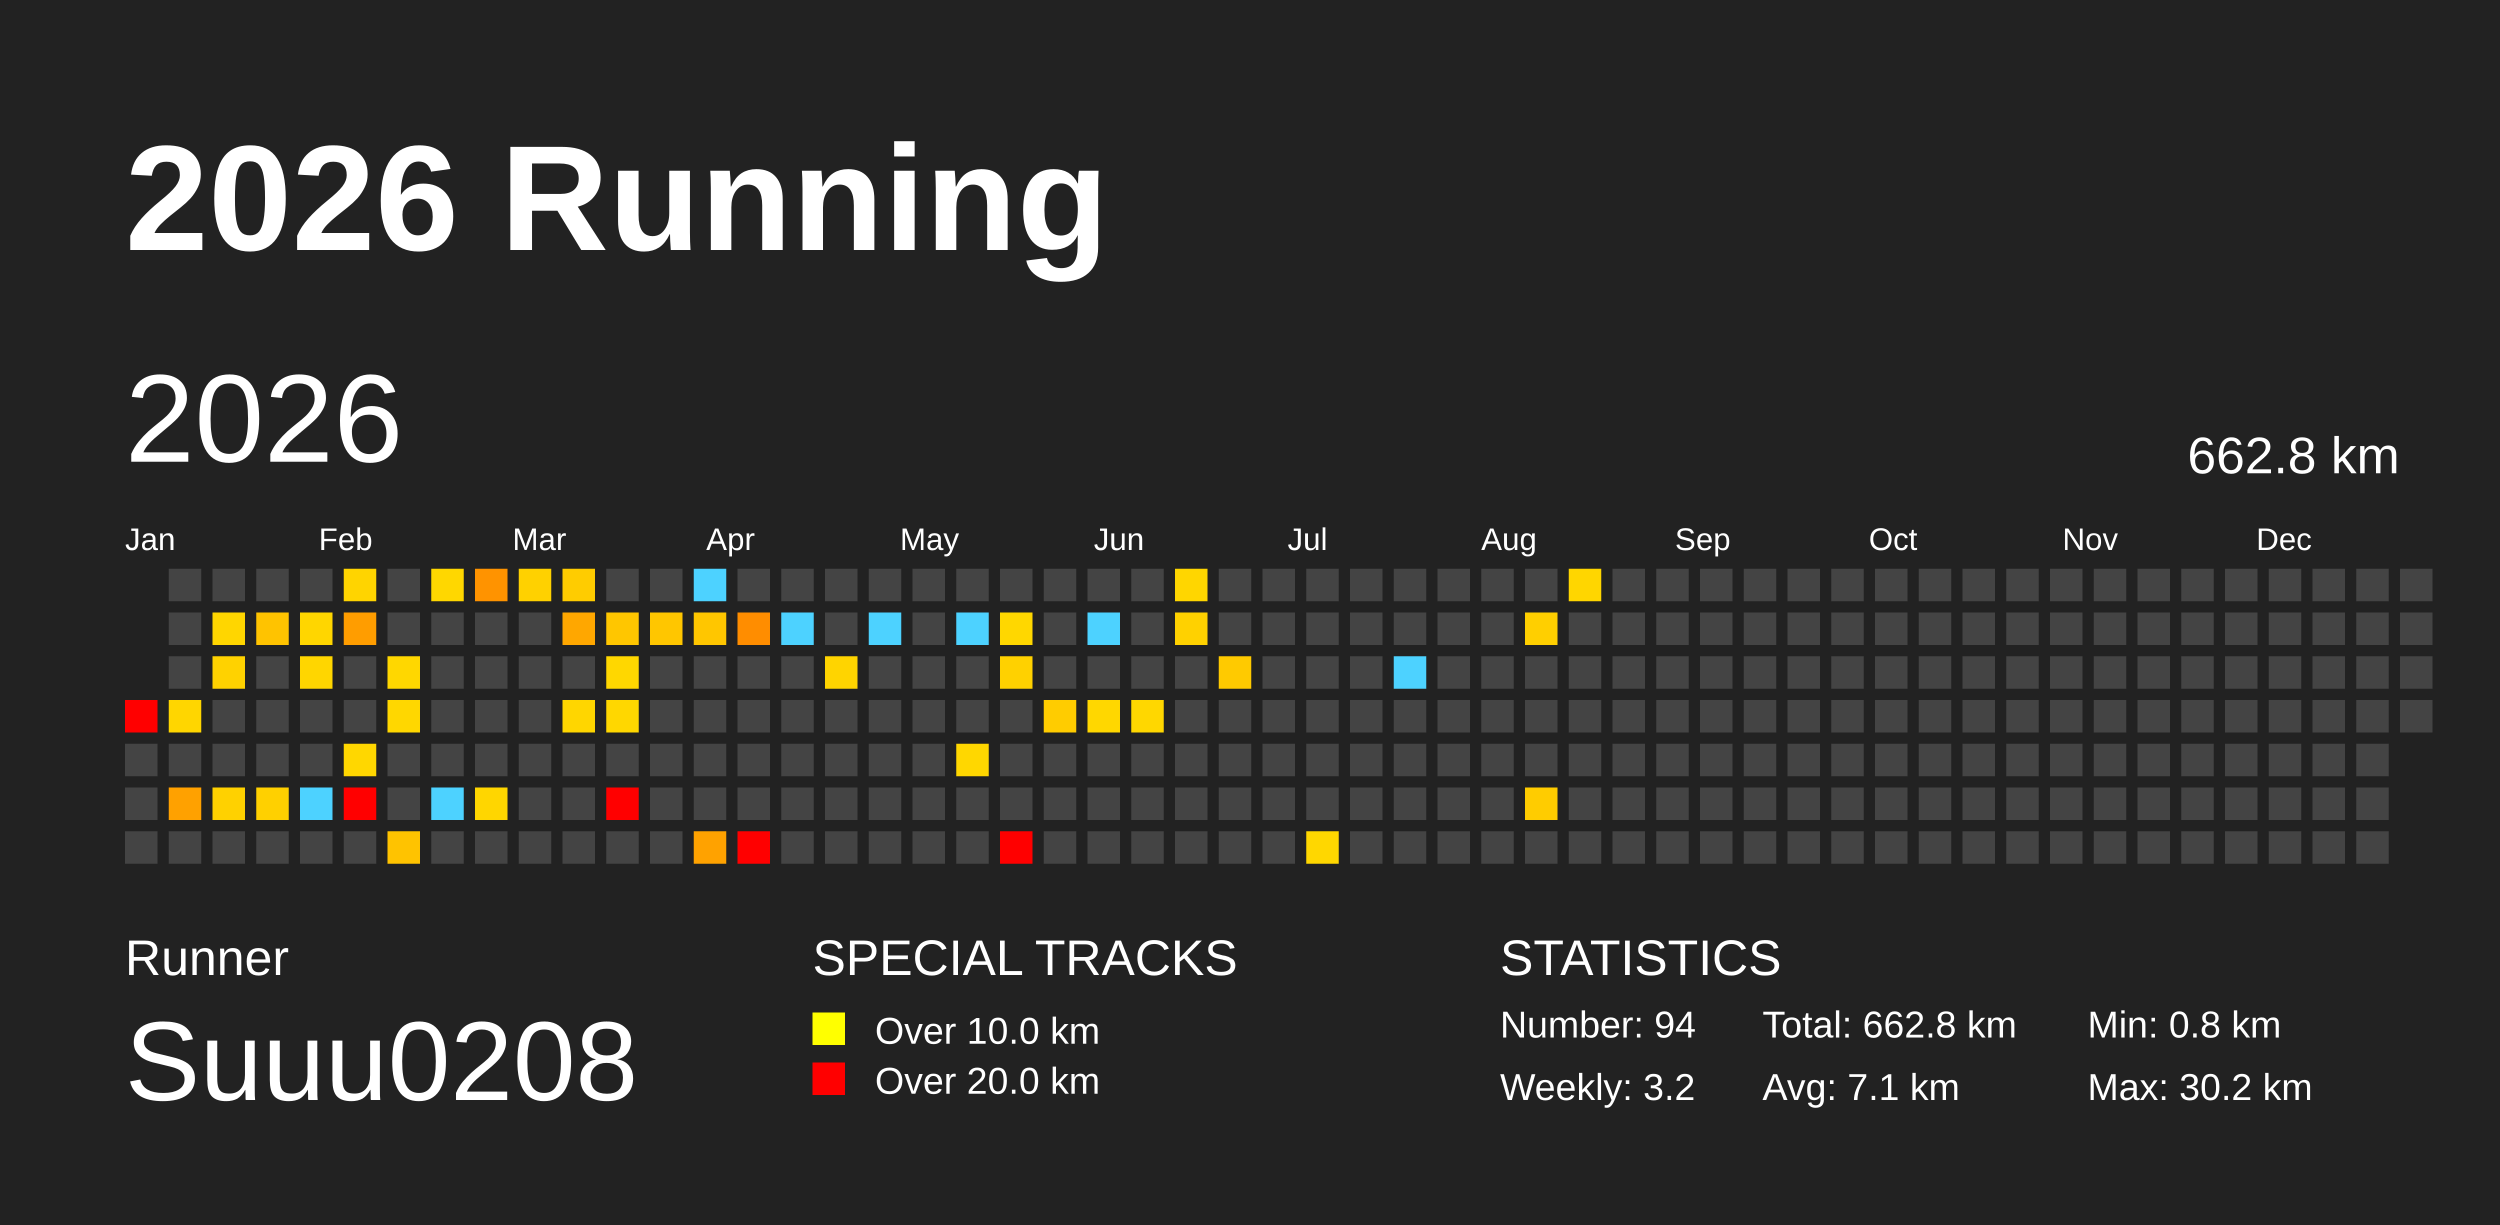
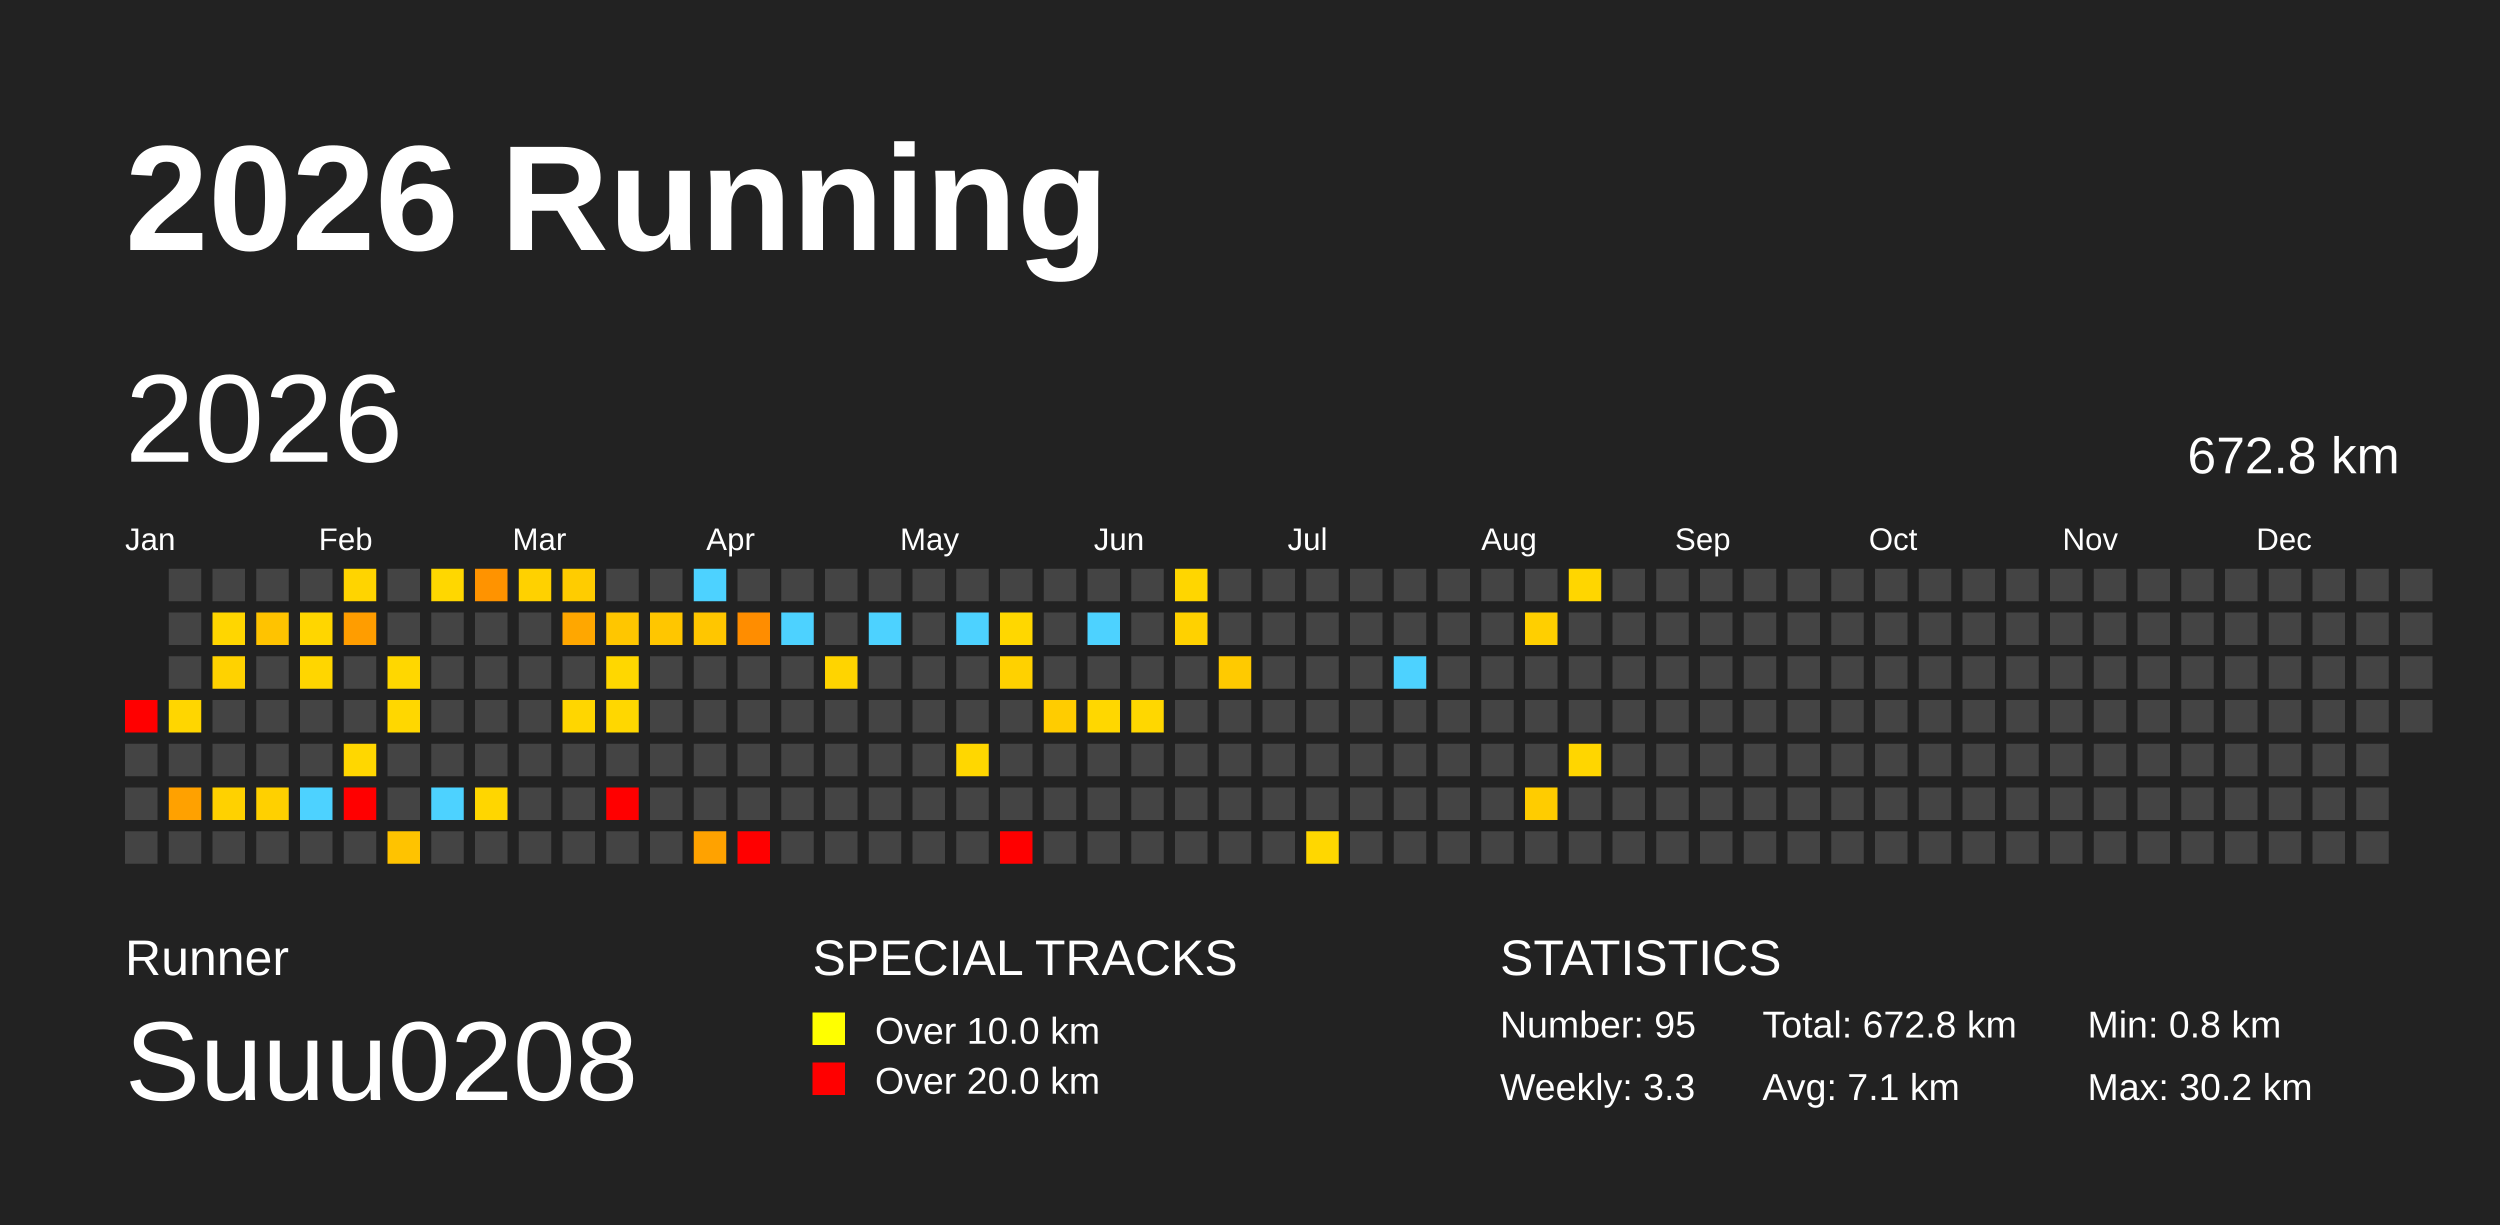
<svg xmlns="http://www.w3.org/2000/svg" baseProfile="full" height="98mm" version="1.1" viewBox="0,0,200,98" width="200mm">
  <defs />
  <rect fill="#222222" height="98" width="200" x="0" y="0" />
  <text fill="#FFFFFF" style="font-size:12px; font-family:Arial; font-weight:bold;" x="10" y="20">2026 Running</text>
  <text fill="#FFFFFF" style="font-size:4px; font-family:Arial" x="10" y="78">Runner</text>
  <text fill="#FFFFFF" style="font-size:9px; font-family:Arial" x="10" y="88">Suuu0208</text>
  <text fill="#FFFFFF" style="font-size:4px; font-family:Arial" x="65" y="78">SPECIAL TRACKS</text>
  <rect fill="yellow" height="2.6" width="2.6" x="65" y="81" />
  <text fill="#FFFFFF" style="font-size:3px; font-family:Arial" x="70" y="83.5">Over 10.0 km</text>
  <rect fill="red" height="2.6" width="2.6" x="65" y="85" />
  <text fill="#FFFFFF" style="font-size:3px; font-family:Arial" x="70" y="87.5">Over 20.0 km</text>
  <text fill="#FFFFFF" style="font-size:4px; font-family:Arial" x="120" y="78">STATISTICS</text>
-   <text fill="#FFFFFF" style="font-size:3px; font-family:Arial" x="120" y="83">Number: 94</text>
-   <text fill="#FFFFFF" style="font-size:3px; font-family:Arial" x="120" y="88">Weekly: 3.2</text>
-   <text fill="#FFFFFF" style="font-size:3px; font-family:Arial" x="141" y="83">Total: 662.8 km</text>
+   <text fill="#FFFFFF" style="font-size:3px; font-family:Arial" x="120" y="83">Number: 95</text>
+   <text fill="#FFFFFF" style="font-size:3px; font-family:Arial" x="120" y="88">Weekly: 3.3</text>
+   <text fill="#FFFFFF" style="font-size:3px; font-family:Arial" x="141" y="83">Total: 672.8 km</text>
  <text fill="#FFFFFF" style="font-size:3px; font-family:Arial" x="141" y="88">Avg: 7.1 km</text>
  <text fill="#FFFFFF" style="font-size:3px; font-family:Arial" x="167" y="83">Min: 0.8 km</text>
  <text fill="#FFFFFF" style="font-size:3px; font-family:Arial" x="167" y="88">Max: 30.2 km</text>
  <text dominant-baseline="hanging" fill="#FFFFFF" style="font-size:10.0px; font-family:Arial;" x="10" y="30">2026</text>
-   <text dominant-baseline="hanging" fill="#FFFFFF" style="font-size:4.125px; font-family:Arial;" x="175" y="35">662.8 km</text>
+   <text dominant-baseline="hanging" fill="#FFFFFF" style="font-size:4.125px; font-family:Arial;" x="175" y="35">672.8 km</text>
  <text fill="#FFFFFF" style="font-size:2.5px; font-family:Arial" x="10.0" y="44">Jan</text>
  <text fill="#FFFFFF" style="font-size:2.5px; font-family:Arial" x="25.5" y="44">Feb</text>
  <text fill="#FFFFFF" style="font-size:2.5px; font-family:Arial" x="41.0" y="44">Mar</text>
  <text fill="#FFFFFF" style="font-size:2.5px; font-family:Arial" x="56.5" y="44">Apr</text>
  <text fill="#FFFFFF" style="font-size:2.5px; font-family:Arial" x="72.0" y="44">May</text>
  <text fill="#FFFFFF" style="font-size:2.5px; font-family:Arial" x="87.5" y="44">Jun</text>
  <text fill="#FFFFFF" style="font-size:2.5px; font-family:Arial" x="103.0" y="44">Jul</text>
  <text fill="#FFFFFF" style="font-size:2.5px; font-family:Arial" x="118.5" y="44">Aug</text>
  <text fill="#FFFFFF" style="font-size:2.5px; font-family:Arial" x="134.0" y="44">Sep</text>
  <text fill="#FFFFFF" style="font-size:2.5px; font-family:Arial" x="149.5" y="44">Oct</text>
  <text fill="#FFFFFF" style="font-size:2.5px; font-family:Arial" x="165.0" y="44">Nov</text>
  <text fill="#FFFFFF" style="font-size:2.5px; font-family:Arial" x="180.5" y="44">Dec</text>
  <rect fill="red" height="2.6" width="2.6" x="10.0" y="56.0" />
  <rect fill="#444444" height="2.6" width="2.6" x="10.0" y="59.5" />
  <rect fill="#444444" height="2.6" width="2.6" x="10.0" y="63.0" />
  <rect fill="#444444" height="2.6" width="2.6" x="10.0" y="66.5" />
  <rect fill="#444444" height="2.6" width="2.6" x="13.5" y="45.5" />
  <rect fill="#444444" height="2.6" width="2.6" x="13.5" y="49.0" />
  <rect fill="#444444" height="2.6" width="2.6" x="13.5" y="52.5" />
  <rect fill="#ffd600" height="2.6" width="2.6" x="13.5" y="56.0" />
  <rect fill="#444444" height="2.6" width="2.6" x="13.5" y="59.5" />
  <rect fill="#ffa100" height="2.6" width="2.6" x="13.5" y="63.0" />
  <rect fill="#444444" height="2.6" width="2.6" x="13.5" y="66.5" />
  <rect fill="#444444" height="2.6" width="2.6" x="17.0" y="45.5" />
  <rect fill="#ffd600" height="2.6" width="2.6" x="17.0" y="49.0" />
  <rect fill="#ffd200" height="2.6" width="2.6" x="17.0" y="52.5" />
  <rect fill="#444444" height="2.6" width="2.6" x="17.0" y="56.0" />
  <rect fill="#444444" height="2.6" width="2.6" x="17.0" y="59.5" />
  <rect fill="#ffd100" height="2.6" width="2.6" x="17.0" y="63.0" />
  <rect fill="#444444" height="2.6" width="2.6" x="17.0" y="66.5" />
  <rect fill="#444444" height="2.6" width="2.6" x="20.5" y="45.5" />
  <rect fill="#ffc300" height="2.6" width="2.6" x="20.5" y="49.0" />
  <rect fill="#444444" height="2.6" width="2.6" x="20.5" y="52.5" />
  <rect fill="#444444" height="2.6" width="2.6" x="20.5" y="56.0" />
  <rect fill="#444444" height="2.6" width="2.6" x="20.5" y="59.5" />
  <rect fill="#ffd000" height="2.6" width="2.6" x="20.5" y="63.0" />
  <rect fill="#444444" height="2.6" width="2.6" x="20.5" y="66.5" />
  <rect fill="#444444" height="2.6" width="2.6" x="24.0" y="45.5" />
  <rect fill="#ffd600" height="2.6" width="2.6" x="24.0" y="49.0" />
  <rect fill="#ffd600" height="2.6" width="2.6" x="24.0" y="52.5" />
  <rect fill="#444444" height="2.6" width="2.6" x="24.0" y="56.0" />
  <rect fill="#444444" height="2.6" width="2.6" x="24.0" y="59.5" />
  <rect fill="#4dd2ff" height="2.6" width="2.6" x="24.0" y="63.0" />
  <rect fill="#444444" height="2.6" width="2.6" x="24.0" y="66.5" />
  <rect fill="#ffd400" height="2.6" width="2.6" x="27.5" y="45.5" />
  <rect fill="#ff9d00" height="2.6" width="2.6" x="27.5" y="49.0" />
  <rect fill="#444444" height="2.6" width="2.6" x="27.5" y="52.5" />
  <rect fill="#444444" height="2.6" width="2.6" x="27.5" y="56.0" />
  <rect fill="#ffd700" height="2.6" width="2.6" x="27.5" y="59.5" />
  <rect fill="red" height="2.6" width="2.6" x="27.5" y="63.0" />
  <rect fill="#444444" height="2.6" width="2.6" x="27.5" y="66.5" />
  <rect fill="#444444" height="2.6" width="2.6" x="31.0" y="45.5" />
  <rect fill="#444444" height="2.6" width="2.6" x="31.0" y="49.0" />
  <rect fill="#ffd700" height="2.6" width="2.6" x="31.0" y="52.5" />
  <rect fill="#ffd700" height="2.6" width="2.6" x="31.0" y="56.0" />
  <rect fill="#444444" height="2.6" width="2.6" x="31.0" y="59.5" />
  <rect fill="#444444" height="2.6" width="2.6" x="31.0" y="63.0" />
  <rect fill="#ffc300" height="2.6" width="2.6" x="31.0" y="66.5" />
  <rect fill="#ffd700" height="2.6" width="2.6" x="34.5" y="45.5" />
  <rect fill="#444444" height="2.6" width="2.6" x="34.5" y="49.0" />
  <rect fill="#444444" height="2.6" width="2.6" x="34.5" y="52.5" />
  <rect fill="#444444" height="2.6" width="2.6" x="34.5" y="56.0" />
  <rect fill="#444444" height="2.6" width="2.6" x="34.5" y="59.5" />
  <rect fill="#4dd2ff" height="2.6" width="2.6" x="34.5" y="63.0" />
  <rect fill="#444444" height="2.6" width="2.6" x="34.5" y="66.5" />
  <rect fill="#ff9300" height="2.6" width="2.6" x="38.0" y="45.5" />
  <rect fill="#444444" height="2.6" width="2.6" x="38.0" y="49.0" />
  <rect fill="#444444" height="2.6" width="2.6" x="38.0" y="52.5" />
  <rect fill="#444444" height="2.6" width="2.6" x="38.0" y="56.0" />
  <rect fill="#444444" height="2.6" width="2.6" x="38.0" y="59.5" />
  <rect fill="#ffd600" height="2.6" width="2.6" x="38.0" y="63.0" />
  <rect fill="#444444" height="2.6" width="2.6" x="38.0" y="66.5" />
  <rect fill="#ffd100" height="2.6" width="2.6" x="41.5" y="45.5" />
  <rect fill="#444444" height="2.6" width="2.6" x="41.5" y="49.0" />
  <rect fill="#444444" height="2.6" width="2.6" x="41.5" y="52.5" />
  <rect fill="#444444" height="2.6" width="2.6" x="41.5" y="56.0" />
  <rect fill="#444444" height="2.6" width="2.6" x="41.5" y="59.5" />
  <rect fill="#444444" height="2.6" width="2.6" x="41.5" y="63.0" />
  <rect fill="#444444" height="2.6" width="2.6" x="41.5" y="66.5" />
  <rect fill="#ffcc00" height="2.6" width="2.6" x="45.0" y="45.5" />
  <rect fill="#ffa700" height="2.6" width="2.6" x="45.0" y="49.0" />
  <rect fill="#444444" height="2.6" width="2.6" x="45.0" y="52.5" />
  <rect fill="#ffd600" height="2.6" width="2.6" x="45.0" y="56.0" />
  <rect fill="#444444" height="2.6" width="2.6" x="45.0" y="59.5" />
  <rect fill="#444444" height="2.6" width="2.6" x="45.0" y="63.0" />
  <rect fill="#444444" height="2.6" width="2.6" x="45.0" y="66.5" />
  <rect fill="#444444" height="2.6" width="2.6" x="48.5" y="45.5" />
  <rect fill="#ffc600" height="2.6" width="2.6" x="48.5" y="49.0" />
  <rect fill="#ffd700" height="2.6" width="2.6" x="48.5" y="52.5" />
  <rect fill="#ffd700" height="2.6" width="2.6" x="48.5" y="56.0" />
  <rect fill="#444444" height="2.6" width="2.6" x="48.5" y="59.5" />
  <rect fill="red" height="2.6" width="2.6" x="48.5" y="63.0" />
  <rect fill="#444444" height="2.6" width="2.6" x="48.5" y="66.5" />
  <rect fill="#444444" height="2.6" width="2.6" x="52.0" y="45.5" />
  <rect fill="#ffc600" height="2.6" width="2.6" x="52.0" y="49.0" />
  <rect fill="#444444" height="2.6" width="2.6" x="52.0" y="52.5" />
  <rect fill="#444444" height="2.6" width="2.6" x="52.0" y="56.0" />
  <rect fill="#444444" height="2.6" width="2.6" x="52.0" y="59.5" />
  <rect fill="#444444" height="2.6" width="2.6" x="52.0" y="63.0" />
  <rect fill="#444444" height="2.6" width="2.6" x="52.0" y="66.5" />
  <rect fill="#4dd2ff" height="2.6" width="2.6" x="55.5" y="45.5" />
  <rect fill="#ffc600" height="2.6" width="2.6" x="55.5" y="49.0" />
  <rect fill="#444444" height="2.6" width="2.6" x="55.5" y="52.5" />
  <rect fill="#444444" height="2.6" width="2.6" x="55.5" y="56.0" />
  <rect fill="#444444" height="2.6" width="2.6" x="55.5" y="59.5" />
  <rect fill="#444444" height="2.6" width="2.6" x="55.5" y="63.0" />
  <rect fill="#ffa200" height="2.6" width="2.6" x="55.5" y="66.5" />
  <rect fill="#444444" height="2.6" width="2.6" x="59.0" y="45.5" />
  <rect fill="#ff8d00" height="2.6" width="2.6" x="59.0" y="49.0" />
  <rect fill="#444444" height="2.6" width="2.6" x="59.0" y="52.5" />
  <rect fill="#444444" height="2.6" width="2.6" x="59.0" y="56.0" />
  <rect fill="#444444" height="2.6" width="2.6" x="59.0" y="59.5" />
  <rect fill="#444444" height="2.6" width="2.6" x="59.0" y="63.0" />
  <rect fill="red" height="2.6" width="2.6" x="59.0" y="66.5" />
  <rect fill="#444444" height="2.6" width="2.6" x="62.5" y="45.5" />
  <rect fill="#4dd2ff" height="2.6" width="2.6" x="62.5" y="49.0" />
  <rect fill="#444444" height="2.6" width="2.6" x="62.5" y="52.5" />
  <rect fill="#444444" height="2.6" width="2.6" x="62.5" y="56.0" />
  <rect fill="#444444" height="2.6" width="2.6" x="62.5" y="59.5" />
  <rect fill="#444444" height="2.6" width="2.6" x="62.5" y="63.0" />
  <rect fill="#444444" height="2.6" width="2.6" x="62.5" y="66.5" />
  <rect fill="#444444" height="2.6" width="2.6" x="66.0" y="45.5" />
  <rect fill="#444444" height="2.6" width="2.6" x="66.0" y="49.0" />
  <rect fill="#ffd400" height="2.6" width="2.6" x="66.0" y="52.5" />
  <rect fill="#444444" height="2.6" width="2.6" x="66.0" y="56.0" />
  <rect fill="#444444" height="2.6" width="2.6" x="66.0" y="59.5" />
  <rect fill="#444444" height="2.6" width="2.6" x="66.0" y="63.0" />
  <rect fill="#444444" height="2.6" width="2.6" x="66.0" y="66.5" />
  <rect fill="#444444" height="2.6" width="2.6" x="69.5" y="45.5" />
  <rect fill="#4dd2ff" height="2.6" width="2.6" x="69.5" y="49.0" />
  <rect fill="#444444" height="2.6" width="2.6" x="69.5" y="52.5" />
  <rect fill="#444444" height="2.6" width="2.6" x="69.5" y="56.0" />
  <rect fill="#444444" height="2.6" width="2.6" x="69.5" y="59.5" />
  <rect fill="#444444" height="2.6" width="2.6" x="69.5" y="63.0" />
  <rect fill="#444444" height="2.6" width="2.6" x="69.5" y="66.5" />
  <rect fill="#444444" height="2.6" width="2.6" x="73.0" y="45.5" />
  <rect fill="#444444" height="2.6" width="2.6" x="73.0" y="49.0" />
  <rect fill="#444444" height="2.6" width="2.6" x="73.0" y="52.5" />
  <rect fill="#444444" height="2.6" width="2.6" x="73.0" y="56.0" />
  <rect fill="#444444" height="2.6" width="2.6" x="73.0" y="59.5" />
  <rect fill="#444444" height="2.6" width="2.6" x="73.0" y="63.0" />
  <rect fill="#444444" height="2.6" width="2.6" x="73.0" y="66.5" />
  <rect fill="#444444" height="2.6" width="2.6" x="76.5" y="45.5" />
  <rect fill="#4dd2ff" height="2.6" width="2.6" x="76.5" y="49.0" />
  <rect fill="#444444" height="2.6" width="2.6" x="76.5" y="52.5" />
  <rect fill="#444444" height="2.6" width="2.6" x="76.5" y="56.0" />
  <rect fill="#ffd700" height="2.6" width="2.6" x="76.5" y="59.5" />
  <rect fill="#444444" height="2.6" width="2.6" x="76.5" y="63.0" />
  <rect fill="#444444" height="2.6" width="2.6" x="76.5" y="66.5" />
  <rect fill="#444444" height="2.6" width="2.6" x="80.0" y="45.5" />
  <rect fill="#ffd700" height="2.6" width="2.6" x="80.0" y="49.0" />
  <rect fill="#ffd100" height="2.6" width="2.6" x="80.0" y="52.5" />
  <rect fill="#444444" height="2.6" width="2.6" x="80.0" y="56.0" />
  <rect fill="#444444" height="2.6" width="2.6" x="80.0" y="59.5" />
  <rect fill="#444444" height="2.6" width="2.6" x="80.0" y="63.0" />
  <rect fill="red" height="2.6" width="2.6" x="80.0" y="66.5" />
  <rect fill="#444444" height="2.6" width="2.6" x="83.5" y="45.5" />
  <rect fill="#444444" height="2.6" width="2.6" x="83.5" y="49.0" />
  <rect fill="#444444" height="2.6" width="2.6" x="83.5" y="52.5" />
  <rect fill="#ffcc00" height="2.6" width="2.6" x="83.5" y="56.0" />
  <rect fill="#444444" height="2.6" width="2.6" x="83.5" y="59.5" />
  <rect fill="#444444" height="2.6" width="2.6" x="83.5" y="63.0" />
  <rect fill="#444444" height="2.6" width="2.6" x="83.5" y="66.5" />
  <rect fill="#444444" height="2.6" width="2.6" x="87.0" y="45.5" />
  <rect fill="#4dd2ff" height="2.6" width="2.6" x="87.0" y="49.0" />
  <rect fill="#444444" height="2.6" width="2.6" x="87.0" y="52.5" />
  <rect fill="#ffd700" height="2.6" width="2.6" x="87.0" y="56.0" />
  <rect fill="#444444" height="2.6" width="2.6" x="87.0" y="59.5" />
  <rect fill="#444444" height="2.6" width="2.6" x="87.0" y="63.0" />
  <rect fill="#444444" height="2.6" width="2.6" x="87.0" y="66.5" />
  <rect fill="#444444" height="2.6" width="2.6" x="90.5" y="45.5" />
  <rect fill="#444444" height="2.6" width="2.6" x="90.5" y="49.0" />
  <rect fill="#444444" height="2.6" width="2.6" x="90.5" y="52.5" />
  <rect fill="#ffd700" height="2.6" width="2.6" x="90.5" y="56.0" />
  <rect fill="#444444" height="2.6" width="2.6" x="90.5" y="59.5" />
  <rect fill="#444444" height="2.6" width="2.6" x="90.5" y="63.0" />
  <rect fill="#444444" height="2.6" width="2.6" x="90.5" y="66.5" />
  <rect fill="#ffd600" height="2.6" width="2.6" x="94.0" y="45.5" />
  <rect fill="#ffd100" height="2.6" width="2.6" x="94.0" y="49.0" />
  <rect fill="#444444" height="2.6" width="2.6" x="94.0" y="52.5" />
  <rect fill="#444444" height="2.6" width="2.6" x="94.0" y="56.0" />
  <rect fill="#444444" height="2.6" width="2.6" x="94.0" y="59.5" />
  <rect fill="#444444" height="2.6" width="2.6" x="94.0" y="63.0" />
  <rect fill="#444444" height="2.6" width="2.6" x="94.0" y="66.5" />
  <rect fill="#444444" height="2.6" width="2.6" x="97.5" y="45.5" />
  <rect fill="#444444" height="2.6" width="2.6" x="97.5" y="49.0" />
  <rect fill="#ffca00" height="2.6" width="2.6" x="97.5" y="52.5" />
  <rect fill="#444444" height="2.6" width="2.6" x="97.5" y="56.0" />
  <rect fill="#444444" height="2.6" width="2.6" x="97.5" y="59.5" />
  <rect fill="#444444" height="2.6" width="2.6" x="97.5" y="63.0" />
  <rect fill="#444444" height="2.6" width="2.6" x="97.5" y="66.5" />
  <rect fill="#444444" height="2.6" width="2.6" x="101.0" y="45.5" />
  <rect fill="#444444" height="2.6" width="2.6" x="101.0" y="49.0" />
  <rect fill="#444444" height="2.6" width="2.6" x="101.0" y="52.5" />
  <rect fill="#444444" height="2.6" width="2.6" x="101.0" y="56.0" />
  <rect fill="#444444" height="2.6" width="2.6" x="101.0" y="59.5" />
  <rect fill="#444444" height="2.6" width="2.6" x="101.0" y="63.0" />
  <rect fill="#444444" height="2.6" width="2.6" x="101.0" y="66.5" />
  <rect fill="#444444" height="2.6" width="2.6" x="104.5" y="45.5" />
  <rect fill="#444444" height="2.6" width="2.6" x="104.5" y="49.0" />
  <rect fill="#444444" height="2.6" width="2.6" x="104.5" y="52.5" />
  <rect fill="#444444" height="2.6" width="2.6" x="104.5" y="56.0" />
  <rect fill="#444444" height="2.6" width="2.6" x="104.5" y="59.5" />
  <rect fill="#444444" height="2.6" width="2.6" x="104.5" y="63.0" />
  <rect fill="#ffd700" height="2.6" width="2.6" x="104.5" y="66.5" />
  <rect fill="#444444" height="2.6" width="2.6" x="108.0" y="45.5" />
  <rect fill="#444444" height="2.6" width="2.6" x="108.0" y="49.0" />
  <rect fill="#444444" height="2.6" width="2.6" x="108.0" y="52.5" />
  <rect fill="#444444" height="2.6" width="2.6" x="108.0" y="56.0" />
  <rect fill="#444444" height="2.6" width="2.6" x="108.0" y="59.5" />
  <rect fill="#444444" height="2.6" width="2.6" x="108.0" y="63.0" />
  <rect fill="#444444" height="2.6" width="2.6" x="108.0" y="66.5" />
  <rect fill="#444444" height="2.6" width="2.6" x="111.5" y="45.5" />
  <rect fill="#444444" height="2.6" width="2.6" x="111.5" y="49.0" />
  <rect fill="#4dd2ff" height="2.6" width="2.6" x="111.5" y="52.5" />
  <rect fill="#444444" height="2.6" width="2.6" x="111.5" y="56.0" />
  <rect fill="#444444" height="2.6" width="2.6" x="111.5" y="59.5" />
  <rect fill="#444444" height="2.6" width="2.6" x="111.5" y="63.0" />
  <rect fill="#444444" height="2.6" width="2.6" x="111.5" y="66.5" />
  <rect fill="#444444" height="2.6" width="2.6" x="115.0" y="45.5" />
  <rect fill="#444444" height="2.6" width="2.6" x="115.0" y="49.0" />
  <rect fill="#444444" height="2.6" width="2.6" x="115.0" y="52.5" />
  <rect fill="#444444" height="2.6" width="2.6" x="115.0" y="56.0" />
  <rect fill="#444444" height="2.6" width="2.6" x="115.0" y="59.5" />
  <rect fill="#444444" height="2.6" width="2.6" x="115.0" y="63.0" />
  <rect fill="#444444" height="2.6" width="2.6" x="115.0" y="66.5" />
  <rect fill="#444444" height="2.6" width="2.6" x="118.5" y="45.5" />
  <rect fill="#444444" height="2.6" width="2.6" x="118.5" y="49.0" />
  <rect fill="#444444" height="2.6" width="2.6" x="118.5" y="52.5" />
  <rect fill="#444444" height="2.6" width="2.6" x="118.5" y="56.0" />
  <rect fill="#444444" height="2.6" width="2.6" x="118.5" y="59.5" />
  <rect fill="#444444" height="2.6" width="2.6" x="118.5" y="63.0" />
  <rect fill="#444444" height="2.6" width="2.6" x="118.5" y="66.5" />
  <rect fill="#444444" height="2.6" width="2.6" x="122.0" y="45.5" />
  <rect fill="#ffcf00" height="2.6" width="2.6" x="122.0" y="49.0" />
  <rect fill="#444444" height="2.6" width="2.6" x="122.0" y="52.5" />
  <rect fill="#444444" height="2.6" width="2.6" x="122.0" y="56.0" />
  <rect fill="#444444" height="2.6" width="2.6" x="122.0" y="59.5" />
  <rect fill="#ffcc00" height="2.6" width="2.6" x="122.0" y="63.0" />
  <rect fill="#444444" height="2.6" width="2.6" x="122.0" y="66.5" />
  <rect fill="#ffd600" height="2.6" width="2.6" x="125.5" y="45.5" />
  <rect fill="#444444" height="2.6" width="2.6" x="125.5" y="49.0" />
  <rect fill="#444444" height="2.6" width="2.6" x="125.5" y="52.5" />
  <rect fill="#444444" height="2.6" width="2.6" x="125.5" y="56.0" />
-   <rect fill="#444444" height="2.6" width="2.6" x="125.5" y="59.5" />
+   <rect fill="#ffd600" height="2.6" width="2.6" x="125.5" y="59.5" />
  <rect fill="#444444" height="2.6" width="2.6" x="125.5" y="63.0" />
  <rect fill="#444444" height="2.6" width="2.6" x="125.5" y="66.5" />
  <rect fill="#444444" height="2.6" width="2.6" x="129.0" y="45.5" />
  <rect fill="#444444" height="2.6" width="2.6" x="129.0" y="49.0" />
  <rect fill="#444444" height="2.6" width="2.6" x="129.0" y="52.5" />
  <rect fill="#444444" height="2.6" width="2.6" x="129.0" y="56.0" />
  <rect fill="#444444" height="2.6" width="2.6" x="129.0" y="59.5" />
  <rect fill="#444444" height="2.6" width="2.6" x="129.0" y="63.0" />
  <rect fill="#444444" height="2.6" width="2.6" x="129.0" y="66.5" />
  <rect fill="#444444" height="2.6" width="2.6" x="132.5" y="45.5" />
  <rect fill="#444444" height="2.6" width="2.6" x="132.5" y="49.0" />
  <rect fill="#444444" height="2.6" width="2.6" x="132.5" y="52.5" />
  <rect fill="#444444" height="2.6" width="2.6" x="132.5" y="56.0" />
  <rect fill="#444444" height="2.6" width="2.6" x="132.5" y="59.5" />
  <rect fill="#444444" height="2.6" width="2.6" x="132.5" y="63.0" />
  <rect fill="#444444" height="2.6" width="2.6" x="132.5" y="66.5" />
  <rect fill="#444444" height="2.6" width="2.6" x="136.0" y="45.5" />
  <rect fill="#444444" height="2.6" width="2.6" x="136.0" y="49.0" />
  <rect fill="#444444" height="2.6" width="2.6" x="136.0" y="52.5" />
  <rect fill="#444444" height="2.6" width="2.6" x="136.0" y="56.0" />
  <rect fill="#444444" height="2.6" width="2.6" x="136.0" y="59.5" />
  <rect fill="#444444" height="2.6" width="2.6" x="136.0" y="63.0" />
  <rect fill="#444444" height="2.6" width="2.6" x="136.0" y="66.5" />
  <rect fill="#444444" height="2.6" width="2.6" x="139.5" y="45.5" />
  <rect fill="#444444" height="2.6" width="2.6" x="139.5" y="49.0" />
  <rect fill="#444444" height="2.6" width="2.6" x="139.5" y="52.5" />
  <rect fill="#444444" height="2.6" width="2.6" x="139.5" y="56.0" />
  <rect fill="#444444" height="2.6" width="2.6" x="139.5" y="59.5" />
  <rect fill="#444444" height="2.6" width="2.6" x="139.5" y="63.0" />
  <rect fill="#444444" height="2.6" width="2.6" x="139.5" y="66.5" />
  <rect fill="#444444" height="2.6" width="2.6" x="143.0" y="45.5" />
  <rect fill="#444444" height="2.6" width="2.6" x="143.0" y="49.0" />
  <rect fill="#444444" height="2.6" width="2.6" x="143.0" y="52.5" />
  <rect fill="#444444" height="2.6" width="2.6" x="143.0" y="56.0" />
  <rect fill="#444444" height="2.6" width="2.6" x="143.0" y="59.5" />
  <rect fill="#444444" height="2.6" width="2.6" x="143.0" y="63.0" />
  <rect fill="#444444" height="2.6" width="2.6" x="143.0" y="66.5" />
  <rect fill="#444444" height="2.6" width="2.6" x="146.5" y="45.5" />
  <rect fill="#444444" height="2.6" width="2.6" x="146.5" y="49.0" />
  <rect fill="#444444" height="2.6" width="2.6" x="146.5" y="52.5" />
  <rect fill="#444444" height="2.6" width="2.6" x="146.5" y="56.0" />
  <rect fill="#444444" height="2.6" width="2.6" x="146.5" y="59.5" />
  <rect fill="#444444" height="2.6" width="2.6" x="146.5" y="63.0" />
  <rect fill="#444444" height="2.6" width="2.6" x="146.5" y="66.5" />
  <rect fill="#444444" height="2.6" width="2.6" x="150.0" y="45.5" />
  <rect fill="#444444" height="2.6" width="2.6" x="150.0" y="49.0" />
  <rect fill="#444444" height="2.6" width="2.6" x="150.0" y="52.5" />
  <rect fill="#444444" height="2.6" width="2.6" x="150.0" y="56.0" />
  <rect fill="#444444" height="2.6" width="2.6" x="150.0" y="59.5" />
  <rect fill="#444444" height="2.6" width="2.6" x="150.0" y="63.0" />
  <rect fill="#444444" height="2.6" width="2.6" x="150.0" y="66.5" />
  <rect fill="#444444" height="2.6" width="2.6" x="153.5" y="45.5" />
  <rect fill="#444444" height="2.6" width="2.6" x="153.5" y="49.0" />
  <rect fill="#444444" height="2.6" width="2.6" x="153.5" y="52.5" />
  <rect fill="#444444" height="2.6" width="2.6" x="153.5" y="56.0" />
  <rect fill="#444444" height="2.6" width="2.6" x="153.5" y="59.5" />
  <rect fill="#444444" height="2.6" width="2.6" x="153.5" y="63.0" />
  <rect fill="#444444" height="2.6" width="2.6" x="153.5" y="66.5" />
  <rect fill="#444444" height="2.6" width="2.6" x="157.0" y="45.5" />
  <rect fill="#444444" height="2.6" width="2.6" x="157.0" y="49.0" />
  <rect fill="#444444" height="2.6" width="2.6" x="157.0" y="52.5" />
  <rect fill="#444444" height="2.6" width="2.6" x="157.0" y="56.0" />
  <rect fill="#444444" height="2.6" width="2.6" x="157.0" y="59.5" />
  <rect fill="#444444" height="2.6" width="2.6" x="157.0" y="63.0" />
  <rect fill="#444444" height="2.6" width="2.6" x="157.0" y="66.5" />
  <rect fill="#444444" height="2.6" width="2.6" x="160.5" y="45.5" />
  <rect fill="#444444" height="2.6" width="2.6" x="160.5" y="49.0" />
  <rect fill="#444444" height="2.6" width="2.6" x="160.5" y="52.5" />
  <rect fill="#444444" height="2.6" width="2.6" x="160.5" y="56.0" />
  <rect fill="#444444" height="2.6" width="2.6" x="160.5" y="59.5" />
  <rect fill="#444444" height="2.6" width="2.6" x="160.5" y="63.0" />
  <rect fill="#444444" height="2.6" width="2.6" x="160.5" y="66.5" />
  <rect fill="#444444" height="2.6" width="2.6" x="164.0" y="45.5" />
  <rect fill="#444444" height="2.6" width="2.6" x="164.0" y="49.0" />
  <rect fill="#444444" height="2.6" width="2.6" x="164.0" y="52.5" />
  <rect fill="#444444" height="2.6" width="2.6" x="164.0" y="56.0" />
  <rect fill="#444444" height="2.6" width="2.6" x="164.0" y="59.5" />
  <rect fill="#444444" height="2.6" width="2.6" x="164.0" y="63.0" />
  <rect fill="#444444" height="2.6" width="2.6" x="164.0" y="66.5" />
  <rect fill="#444444" height="2.6" width="2.6" x="167.5" y="45.5" />
  <rect fill="#444444" height="2.6" width="2.6" x="167.5" y="49.0" />
  <rect fill="#444444" height="2.6" width="2.6" x="167.5" y="52.5" />
  <rect fill="#444444" height="2.6" width="2.6" x="167.5" y="56.0" />
  <rect fill="#444444" height="2.6" width="2.6" x="167.5" y="59.5" />
  <rect fill="#444444" height="2.6" width="2.6" x="167.5" y="63.0" />
  <rect fill="#444444" height="2.6" width="2.6" x="167.5" y="66.5" />
  <rect fill="#444444" height="2.6" width="2.6" x="171.0" y="45.5" />
  <rect fill="#444444" height="2.6" width="2.6" x="171.0" y="49.0" />
  <rect fill="#444444" height="2.6" width="2.6" x="171.0" y="52.5" />
  <rect fill="#444444" height="2.6" width="2.6" x="171.0" y="56.0" />
  <rect fill="#444444" height="2.6" width="2.6" x="171.0" y="59.5" />
  <rect fill="#444444" height="2.6" width="2.6" x="171.0" y="63.0" />
  <rect fill="#444444" height="2.6" width="2.6" x="171.0" y="66.5" />
  <rect fill="#444444" height="2.6" width="2.6" x="174.5" y="45.5" />
  <rect fill="#444444" height="2.6" width="2.6" x="174.5" y="49.0" />
  <rect fill="#444444" height="2.6" width="2.6" x="174.5" y="52.5" />
  <rect fill="#444444" height="2.6" width="2.6" x="174.5" y="56.0" />
  <rect fill="#444444" height="2.6" width="2.6" x="174.5" y="59.5" />
  <rect fill="#444444" height="2.6" width="2.6" x="174.5" y="63.0" />
  <rect fill="#444444" height="2.6" width="2.6" x="174.5" y="66.5" />
  <rect fill="#444444" height="2.6" width="2.6" x="178.0" y="45.5" />
  <rect fill="#444444" height="2.6" width="2.6" x="178.0" y="49.0" />
  <rect fill="#444444" height="2.6" width="2.6" x="178.0" y="52.5" />
  <rect fill="#444444" height="2.6" width="2.6" x="178.0" y="56.0" />
  <rect fill="#444444" height="2.6" width="2.6" x="178.0" y="59.5" />
  <rect fill="#444444" height="2.6" width="2.6" x="178.0" y="63.0" />
  <rect fill="#444444" height="2.6" width="2.6" x="178.0" y="66.5" />
  <rect fill="#444444" height="2.6" width="2.6" x="181.5" y="45.5" />
  <rect fill="#444444" height="2.6" width="2.6" x="181.5" y="49.0" />
  <rect fill="#444444" height="2.6" width="2.6" x="181.5" y="52.5" />
  <rect fill="#444444" height="2.6" width="2.6" x="181.5" y="56.0" />
  <rect fill="#444444" height="2.6" width="2.6" x="181.5" y="59.5" />
  <rect fill="#444444" height="2.6" width="2.6" x="181.5" y="63.0" />
  <rect fill="#444444" height="2.6" width="2.6" x="181.5" y="66.5" />
  <rect fill="#444444" height="2.6" width="2.6" x="185.0" y="45.5" />
  <rect fill="#444444" height="2.6" width="2.6" x="185.0" y="49.0" />
  <rect fill="#444444" height="2.6" width="2.6" x="185.0" y="52.5" />
  <rect fill="#444444" height="2.6" width="2.6" x="185.0" y="56.0" />
  <rect fill="#444444" height="2.6" width="2.6" x="185.0" y="59.5" />
  <rect fill="#444444" height="2.6" width="2.6" x="185.0" y="63.0" />
  <rect fill="#444444" height="2.6" width="2.6" x="185.0" y="66.5" />
  <rect fill="#444444" height="2.6" width="2.6" x="188.5" y="45.5" />
  <rect fill="#444444" height="2.6" width="2.6" x="188.5" y="49.0" />
  <rect fill="#444444" height="2.6" width="2.6" x="188.5" y="52.5" />
  <rect fill="#444444" height="2.6" width="2.6" x="188.5" y="56.0" />
  <rect fill="#444444" height="2.6" width="2.6" x="188.5" y="59.5" />
  <rect fill="#444444" height="2.6" width="2.6" x="188.5" y="63.0" />
  <rect fill="#444444" height="2.6" width="2.6" x="188.5" y="66.5" />
  <rect fill="#444444" height="2.6" width="2.6" x="192.0" y="45.5" />
  <rect fill="#444444" height="2.6" width="2.6" x="192.0" y="49.0" />
  <rect fill="#444444" height="2.6" width="2.6" x="192.0" y="52.5" />
  <rect fill="#444444" height="2.6" width="2.6" x="192.0" y="56.0" />
</svg>
